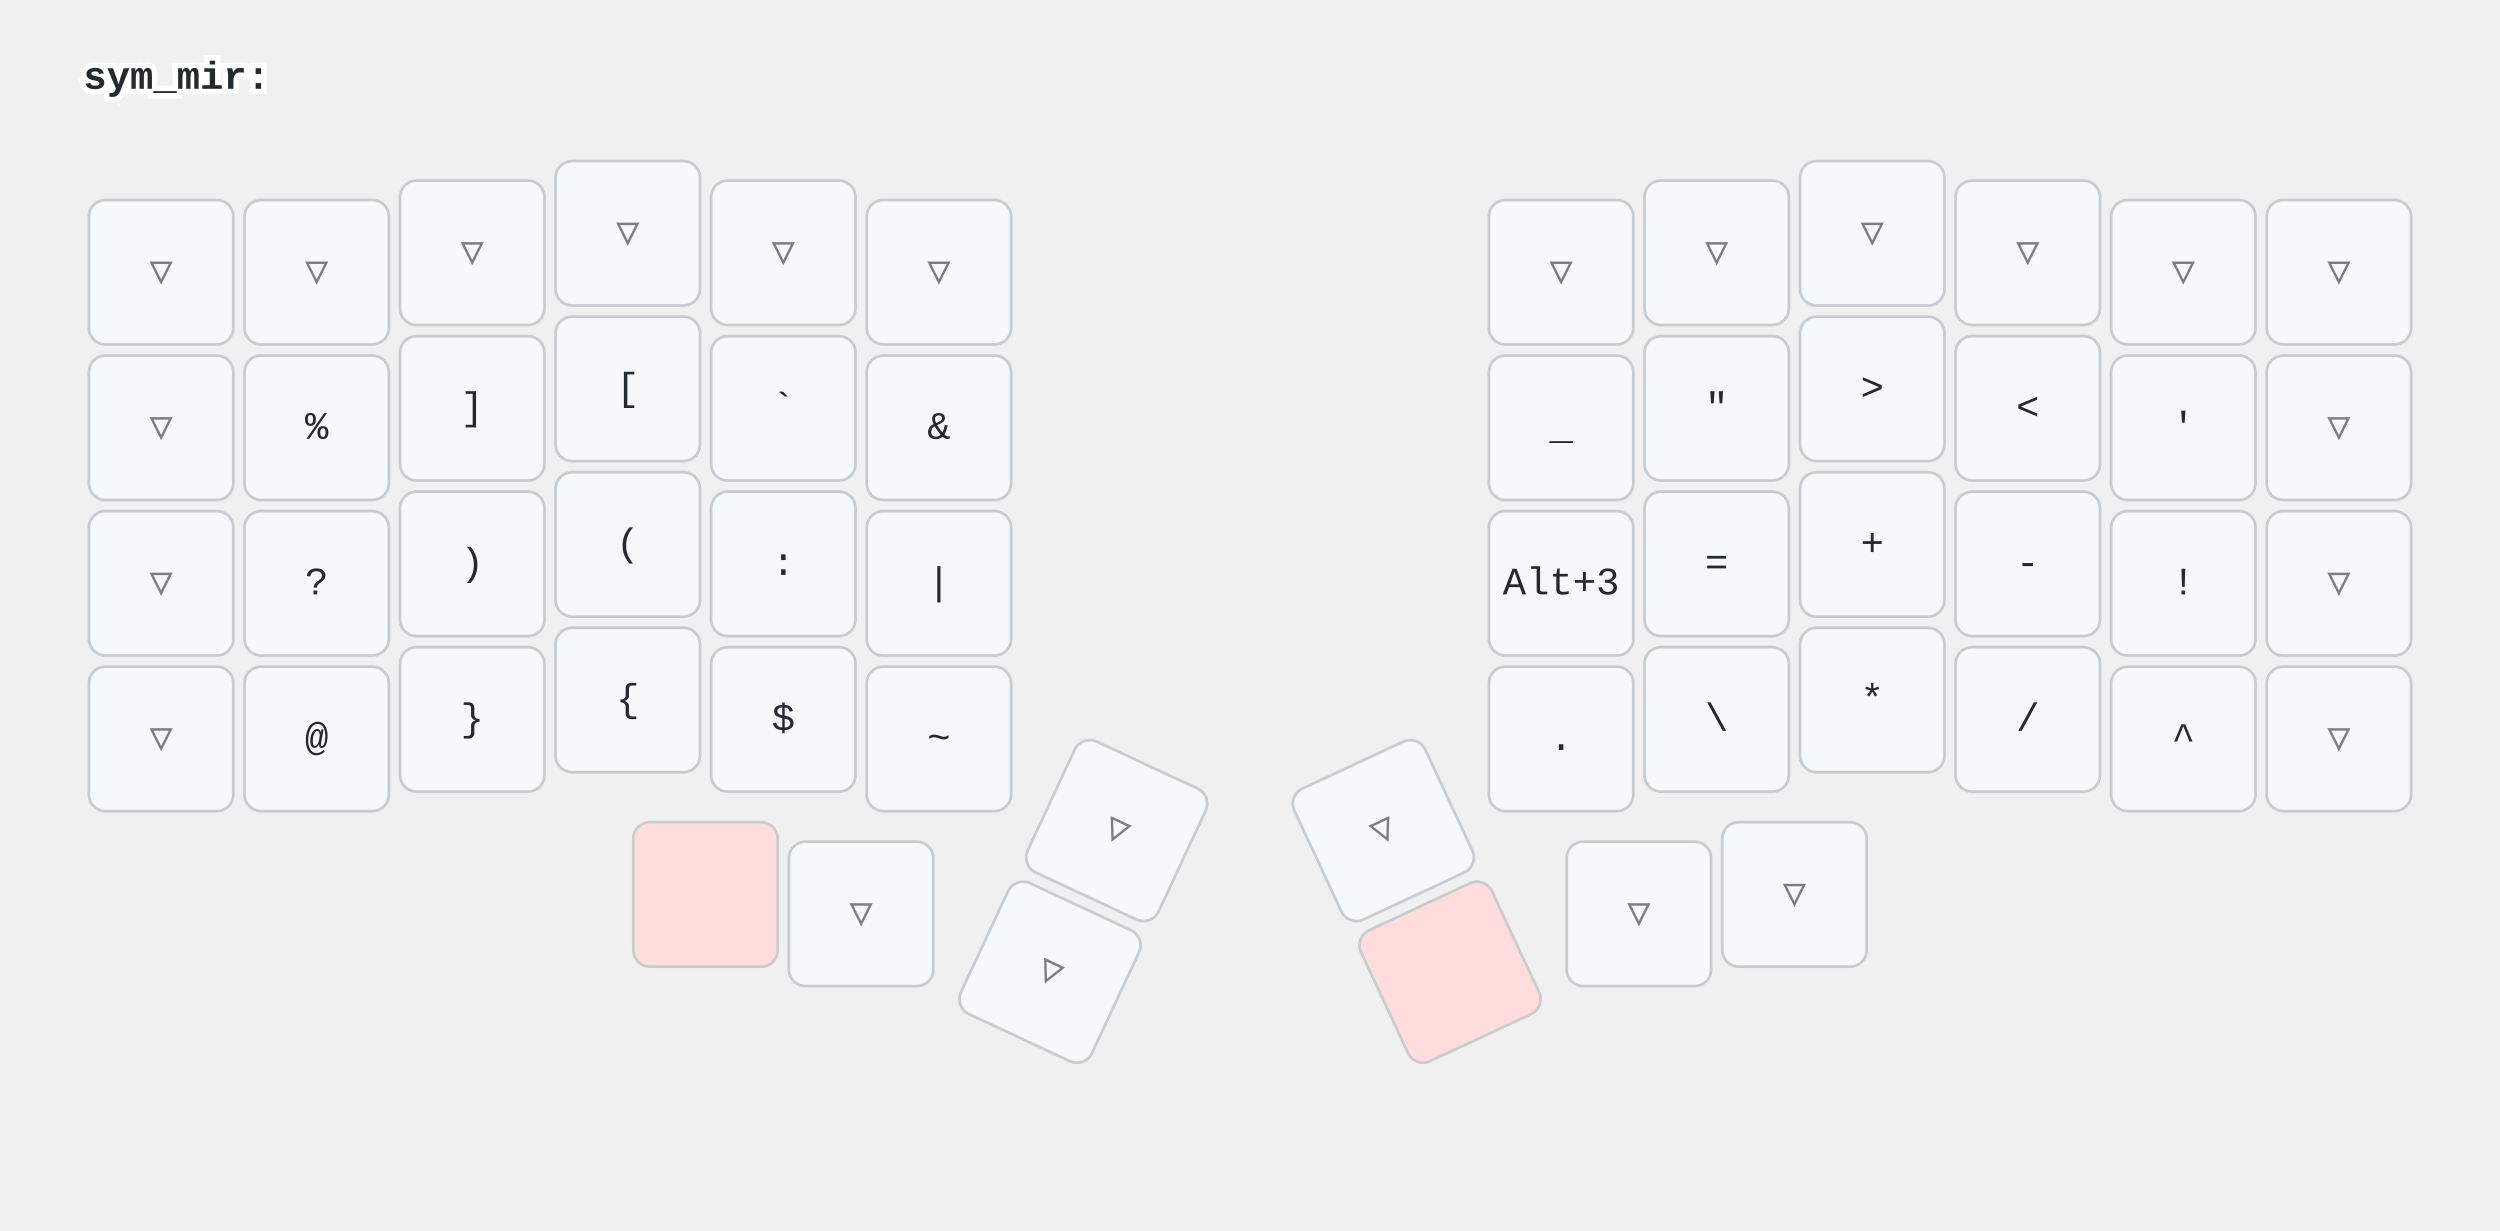
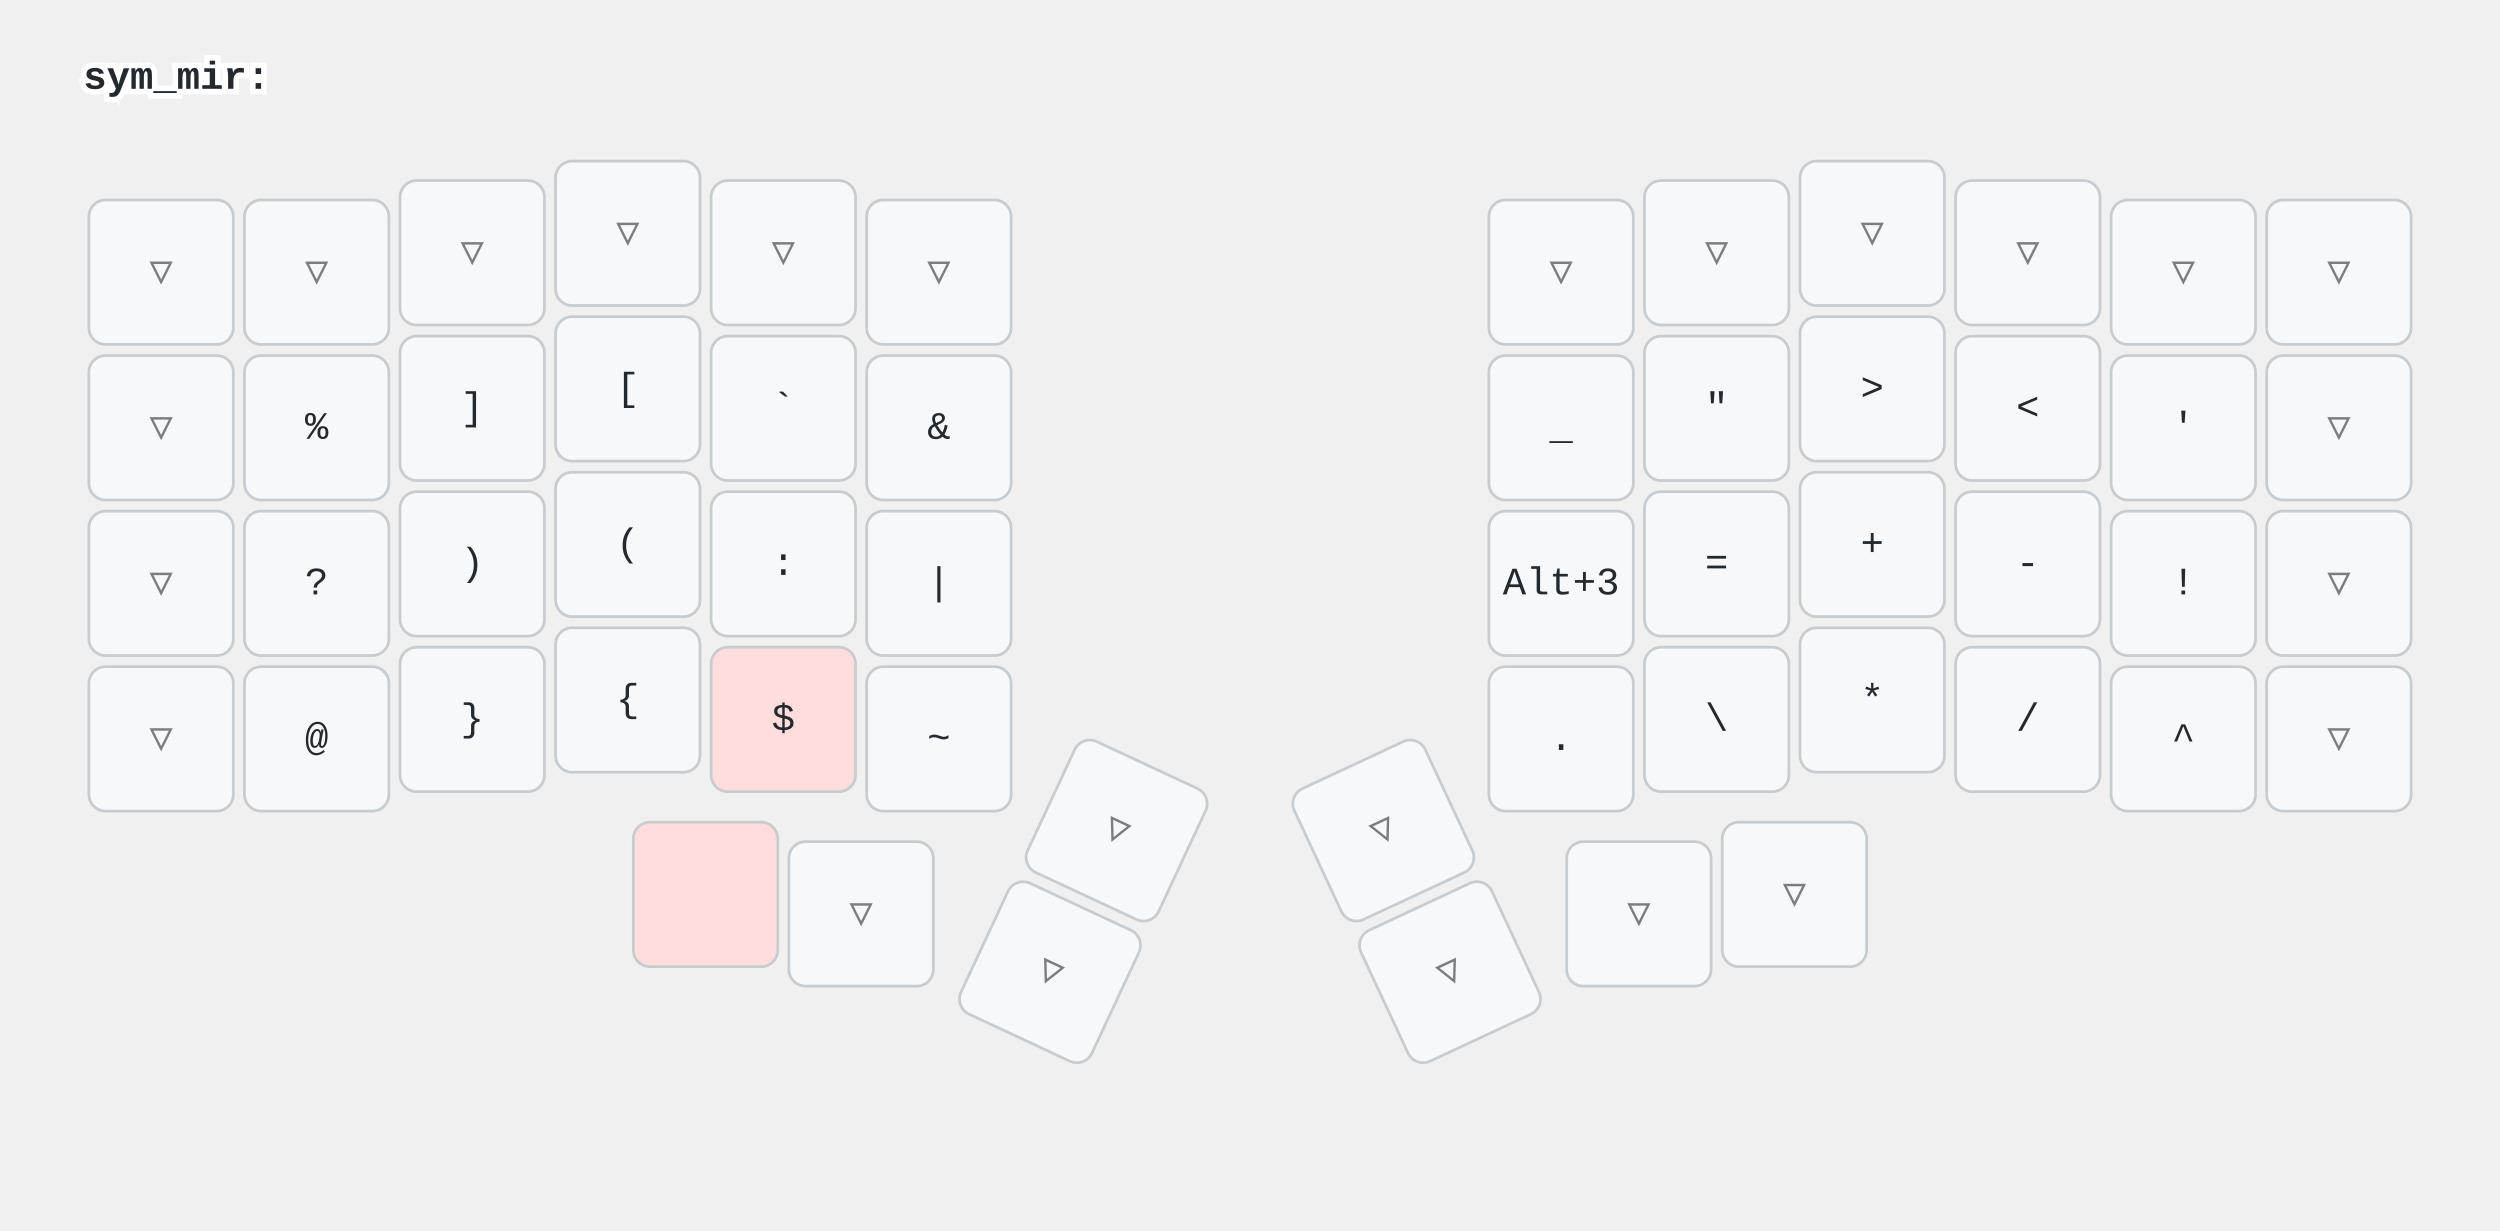
<svg xmlns="http://www.w3.org/2000/svg" width="900" height="443" viewBox="0 0 900 443" class="keymap">
  <style>/* inherit to force styles through use tags */
svg path {
    fill: inherit;
}

/* font and background color specifications */
svg.keymap {
    font-family: SFMono-Regular,Consolas,Liberation Mono,Menlo,monospace;
    font-size: 14px;
    font-kerning: normal;
    text-rendering: optimizeLegibility;
    fill: #24292e;
}

/* default key styling */
rect.key {
    fill: #f6f8fa;
}

rect.key, rect.combo {
    stroke: #c9cccf;
    stroke-width: 1;
}

/* default key side styling, only used is draw_key_sides is set */
rect.side {
    filter: brightness(90%);
}

/* color accent for combo boxes */
rect.combo, rect.combo-separate {
    fill: #cdf;
}

/* color accent for held keys */
rect.held, rect.combo.held {
    fill: #fdd;
}

/* color accent for ghost (optional) keys */
rect.ghost, rect.combo.ghost {
    stroke-dasharray: 4, 4;
    stroke-width: 2;
}

text {
    text-anchor: middle;
    dominant-baseline: middle;
}

/* styling for layer labels */
text.label {
    font-weight: bold;
    text-anchor: start;
    stroke: white;
    stroke-width: 4;
    paint-order: stroke;
}

/* styling for optional footer */
text.footer {
    text-anchor: end;
    dominant-baseline: auto;
    stroke: white;
    stroke-width: 4;
    paint-order: stroke;
}

/* styling for combo tap, and key non-tap label text */
text.combo, text.hold, text.shifted, text.left, text.right, text.tl, text.tr, text.bl, text.br {
    font-size: 11px;
}

text.hold, text.bl, text.br {
    text-anchor: middle;
    dominant-baseline: auto;
}

text.shifted, text.tl, text.tr {
    text-anchor: middle;
    dominant-baseline: hanging;
}

text.left, text.tl, text.bl {
    text-anchor: start;
}

text.right, text.tr, text.br {
    text-anchor: end;
}

text.layer-activator {
    text-decoration: underline;
}

/* styling for hold/shifted label text in combo box */
text.combo.hold, text.combo.shifted, text.combo.left, text.combo.right {
    font-size: 8px;
}

/* lighter symbol for transparent keys */
text.trans {
    fill: #7b7e81;
}

/* styling for combo dendrons */
path.combo {
    stroke-width: 1;
    stroke: gray;
    fill: none;
}

/* Start Tabler Icons Cleanup */
/* cannot use height/width with glyphs */
.icon-tabler &gt; path {
    fill: inherit;
    stroke: inherit;
    stroke-width: 2;
}
/* hide tabler's default box */
.icon-tabler &gt; path[stroke="none"][fill="none"] {
    visibility: hidden;
}
/* End Tabler Icons Cleanup */
</style>
  <g transform="translate(30, 0)" class="layer-sym_mir">
    <text x="0" y="28" class="label" id="sym_mir">sym_mir:</text>
    <g transform="translate(0, 56)">
      <g transform="translate(28, 42)" class="key trans keypos-0">
        <rect rx="6" ry="6" x="-26" y="-26" width="52" height="52" class="key trans" />
        <text x="0" y="0" class="key trans tap">▽</text>
      </g>
      <g transform="translate(84, 42)" class="key trans keypos-1">
        <rect rx="6" ry="6" x="-26" y="-26" width="52" height="52" class="key trans" />
        <text x="0" y="0" class="key trans tap">▽</text>
      </g>
      <g transform="translate(140, 35)" class="key trans keypos-2">
        <rect rx="6" ry="6" x="-26" y="-26" width="52" height="52" class="key trans" />
        <text x="0" y="0" class="key trans tap">▽</text>
      </g>
      <g transform="translate(196, 28)" class="key trans keypos-3">
        <rect rx="6" ry="6" x="-26" y="-26" width="52" height="52" class="key trans" />
        <text x="0" y="0" class="key trans tap">▽</text>
      </g>
      <g transform="translate(252, 35)" class="key trans keypos-4">
        <rect rx="6" ry="6" x="-26" y="-26" width="52" height="52" class="key trans" />
        <text x="0" y="0" class="key trans tap">▽</text>
      </g>
      <g transform="translate(308, 42)" class="key trans keypos-5">
        <rect rx="6" ry="6" x="-26" y="-26" width="52" height="52" class="key trans" />
        <text x="0" y="0" class="key trans tap">▽</text>
      </g>
      <g transform="translate(532, 42)" class="key trans keypos-6">
        <rect rx="6" ry="6" x="-26" y="-26" width="52" height="52" class="key trans" />
        <text x="0" y="0" class="key trans tap">▽</text>
      </g>
      <g transform="translate(588, 35)" class="key trans keypos-7">
        <rect rx="6" ry="6" x="-26" y="-26" width="52" height="52" class="key trans" />
        <text x="0" y="0" class="key trans tap">▽</text>
      </g>
      <g transform="translate(644, 28)" class="key trans keypos-8">
        <rect rx="6" ry="6" x="-26" y="-26" width="52" height="52" class="key trans" />
        <text x="0" y="0" class="key trans tap">▽</text>
      </g>
      <g transform="translate(700, 35)" class="key trans keypos-9">
        <rect rx="6" ry="6" x="-26" y="-26" width="52" height="52" class="key trans" />
        <text x="0" y="0" class="key trans tap">▽</text>
      </g>
      <g transform="translate(756, 42)" class="key trans keypos-10">
        <rect rx="6" ry="6" x="-26" y="-26" width="52" height="52" class="key trans" />
        <text x="0" y="0" class="key trans tap">▽</text>
      </g>
      <g transform="translate(812, 42)" class="key trans keypos-11">
        <rect rx="6" ry="6" x="-26" y="-26" width="52" height="52" class="key trans" />
        <text x="0" y="0" class="key trans tap">▽</text>
      </g>
      <g transform="translate(28, 98)" class="key trans keypos-12">
        <rect rx="6" ry="6" x="-26" y="-26" width="52" height="52" class="key trans" />
        <text x="0" y="0" class="key trans tap">▽</text>
      </g>
      <g transform="translate(84, 98)" class="key keypos-13">
        <rect rx="6" ry="6" x="-26" y="-26" width="52" height="52" class="key" />
        <text x="0" y="0" class="key tap">%</text>
      </g>
      <g transform="translate(140, 91)" class="key keypos-14">
        <rect rx="6" ry="6" x="-26" y="-26" width="52" height="52" class="key" />
        <text x="0" y="0" class="key tap">]</text>
      </g>
      <g transform="translate(196, 84)" class="key keypos-15">
        <rect rx="6" ry="6" x="-26" y="-26" width="52" height="52" class="key" />
        <text x="0" y="0" class="key tap">[</text>
      </g>
      <g transform="translate(252, 91)" class="key keypos-16">
        <rect rx="6" ry="6" x="-26" y="-26" width="52" height="52" class="key" />
        <text x="0" y="0" class="key tap">`</text>
      </g>
      <g transform="translate(308, 98)" class="key keypos-17">
        <rect rx="6" ry="6" x="-26" y="-26" width="52" height="52" class="key" />
        <text x="0" y="0" class="key tap">&amp;</text>
      </g>
      <g transform="translate(532, 98)" class="key keypos-18">
        <rect rx="6" ry="6" x="-26" y="-26" width="52" height="52" class="key" />
        <text x="0" y="0" class="key tap">_</text>
      </g>
      <g transform="translate(588, 91)" class="key keypos-19">
        <rect rx="6" ry="6" x="-26" y="-26" width="52" height="52" class="key" />
        <text x="0" y="0" class="key tap">"</text>
      </g>
      <g transform="translate(644, 84)" class="key keypos-20">
        <rect rx="6" ry="6" x="-26" y="-26" width="52" height="52" class="key" />
        <text x="0" y="0" class="key tap">&gt;</text>
      </g>
      <g transform="translate(700, 91)" class="key keypos-21">
        <rect rx="6" ry="6" x="-26" y="-26" width="52" height="52" class="key" />
        <text x="0" y="0" class="key tap">&lt;</text>
      </g>
      <g transform="translate(756, 98)" class="key keypos-22">
        <rect rx="6" ry="6" x="-26" y="-26" width="52" height="52" class="key" />
        <text x="0" y="0" class="key tap">'</text>
      </g>
      <g transform="translate(812, 98)" class="key trans keypos-23">
        <rect rx="6" ry="6" x="-26" y="-26" width="52" height="52" class="key trans" />
        <text x="0" y="0" class="key trans tap">▽</text>
      </g>
      <g transform="translate(28, 154)" class="key trans keypos-24">
        <rect rx="6" ry="6" x="-26" y="-26" width="52" height="52" class="key trans" />
        <text x="0" y="0" class="key trans tap">▽</text>
      </g>
      <g transform="translate(84, 154)" class="key keypos-25">
        <rect rx="6" ry="6" x="-26" y="-26" width="52" height="52" class="key" />
        <text x="0" y="0" class="key tap">?</text>
      </g>
      <g transform="translate(140, 147)" class="key keypos-26">
        <rect rx="6" ry="6" x="-26" y="-26" width="52" height="52" class="key" />
        <text x="0" y="0" class="key tap">)</text>
      </g>
      <g transform="translate(196, 140)" class="key keypos-27">
        <rect rx="6" ry="6" x="-26" y="-26" width="52" height="52" class="key" />
        <text x="0" y="0" class="key tap">(</text>
      </g>
      <g transform="translate(252, 147)" class="key keypos-28">
        <rect rx="6" ry="6" x="-26" y="-26" width="52" height="52" class="key" />
        <text x="0" y="0" class="key tap">:</text>
      </g>
      <g transform="translate(308, 154)" class="key keypos-29">
        <rect rx="6" ry="6" x="-26" y="-26" width="52" height="52" class="key" />
        <text x="0" y="0" class="key tap">|</text>
      </g>
      <g transform="translate(532, 154)" class="key keypos-30">
        <rect rx="6" ry="6" x="-26" y="-26" width="52" height="52" class="key" />
        <text x="0" y="0" class="key tap">Alt+3</text>
      </g>
      <g transform="translate(588, 147)" class="key keypos-31">
        <rect rx="6" ry="6" x="-26" y="-26" width="52" height="52" class="key" />
        <text x="0" y="0" class="key tap">=</text>
      </g>
      <g transform="translate(644, 140)" class="key keypos-32">
        <rect rx="6" ry="6" x="-26" y="-26" width="52" height="52" class="key" />
        <text x="0" y="0" class="key tap">+</text>
      </g>
      <g transform="translate(700, 147)" class="key keypos-33">
        <rect rx="6" ry="6" x="-26" y="-26" width="52" height="52" class="key" />
        <text x="0" y="0" class="key tap">-</text>
      </g>
      <g transform="translate(756, 154)" class="key keypos-34">
        <rect rx="6" ry="6" x="-26" y="-26" width="52" height="52" class="key" />
        <text x="0" y="0" class="key tap">!</text>
      </g>
      <g transform="translate(812, 154)" class="key trans keypos-35">
        <rect rx="6" ry="6" x="-26" y="-26" width="52" height="52" class="key trans" />
        <text x="0" y="0" class="key trans tap">▽</text>
      </g>
      <g transform="translate(28, 210)" class="key trans keypos-36">
        <rect rx="6" ry="6" x="-26" y="-26" width="52" height="52" class="key trans" />
        <text x="0" y="0" class="key trans tap">▽</text>
      </g>
      <g transform="translate(84, 210)" class="key keypos-37">
        <rect rx="6" ry="6" x="-26" y="-26" width="52" height="52" class="key" />
        <text x="0" y="0" class="key tap">@</text>
      </g>
      <g transform="translate(140, 203)" class="key keypos-38">
        <rect rx="6" ry="6" x="-26" y="-26" width="52" height="52" class="key" />
        <text x="0" y="0" class="key tap">}</text>
      </g>
      <g transform="translate(196, 196)" class="key keypos-39">
        <rect rx="6" ry="6" x="-26" y="-26" width="52" height="52" class="key" />
        <text x="0" y="0" class="key tap">{</text>
      </g>
-       <g transform="translate(252, 203)" class="key keypos-40">
-         <rect rx="6" ry="6" x="-26" y="-26" width="52" height="52" class="key" />
-         <text x="0" y="0" class="key tap">$</text>
+       <g transform="translate(252, 203)" class="key held keypos-40">
+         <rect rx="6" ry="6" x="-26" y="-26" width="52" height="52" class="key held" />
+         <text x="0" y="0" class="key held tap">$</text>
      </g>
      <g transform="translate(308, 210)" class="key keypos-41">
        <rect rx="6" ry="6" x="-26" y="-26" width="52" height="52" class="key" />
        <text x="0" y="0" class="key tap">~</text>
      </g>
      <g transform="translate(372, 243) rotate(25.0)" class="key trans keypos-42">
        <rect rx="6" ry="6" x="-26" y="-26" width="52" height="52" class="key trans" />
        <text x="0" y="0" class="key trans tap">▽</text>
      </g>
      <g transform="translate(468, 243) rotate(-25.0)" class="key trans keypos-43">
        <rect rx="6" ry="6" x="-26" y="-26" width="52" height="52" class="key trans" />
        <text x="0" y="0" class="key trans tap">▽</text>
      </g>
      <g transform="translate(532, 210)" class="key keypos-44">
        <rect rx="6" ry="6" x="-26" y="-26" width="52" height="52" class="key" />
        <text x="0" y="0" class="key tap">.</text>
      </g>
      <g transform="translate(588, 203)" class="key keypos-45">
        <rect rx="6" ry="6" x="-26" y="-26" width="52" height="52" class="key" />
        <text x="0" y="0" class="key tap">\</text>
      </g>
      <g transform="translate(644, 196)" class="key keypos-46">
        <rect rx="6" ry="6" x="-26" y="-26" width="52" height="52" class="key" />
        <text x="0" y="0" class="key tap">*</text>
      </g>
      <g transform="translate(700, 203)" class="key keypos-47">
        <rect rx="6" ry="6" x="-26" y="-26" width="52" height="52" class="key" />
        <text x="0" y="0" class="key tap">/</text>
      </g>
      <g transform="translate(756, 210)" class="key keypos-48">
        <rect rx="6" ry="6" x="-26" y="-26" width="52" height="52" class="key" />
        <text x="0" y="0" class="key tap">^</text>
      </g>
      <g transform="translate(812, 210)" class="key trans keypos-49">
        <rect rx="6" ry="6" x="-26" y="-26" width="52" height="52" class="key trans" />
        <text x="0" y="0" class="key trans tap">▽</text>
      </g>
      <g transform="translate(224, 266)" class="key held keypos-50">
        <rect rx="6" ry="6" x="-26" y="-26" width="52" height="52" class="key held" />
      </g>
      <g transform="translate(280, 273)" class="key trans keypos-51">
        <rect rx="6" ry="6" x="-26" y="-26" width="52" height="52" class="key trans" />
        <text x="0" y="0" class="key trans tap">▽</text>
      </g>
      <g transform="translate(348, 294) rotate(25.0)" class="key trans keypos-52">
        <rect rx="6" ry="6" x="-26" y="-26" width="52" height="52" class="key trans" />
        <text x="0" y="0" class="key trans tap">▽</text>
      </g>
-       <g transform="translate(492, 294) rotate(-25.0)" class="key held keypos-53">
-         <rect rx="6" ry="6" x="-26" y="-26" width="52" height="52" class="key held" />
+       <g transform="translate(492, 294) rotate(-25.0)" class="key trans keypos-53">
+         <rect rx="6" ry="6" x="-26" y="-26" width="52" height="52" class="key trans" />
+         <text x="0" y="0" class="key trans tap">▽</text>
      </g>
      <g transform="translate(560, 273)" class="key trans keypos-54">
        <rect rx="6" ry="6" x="-26" y="-26" width="52" height="52" class="key trans" />
        <text x="0" y="0" class="key trans tap">▽</text>
      </g>
      <g transform="translate(616, 266)" class="key trans keypos-55">
        <rect rx="6" ry="6" x="-26" y="-26" width="52" height="52" class="key trans" />
        <text x="0" y="0" class="key trans tap">▽</text>
      </g>
    </g>
  </g>
</svg>
